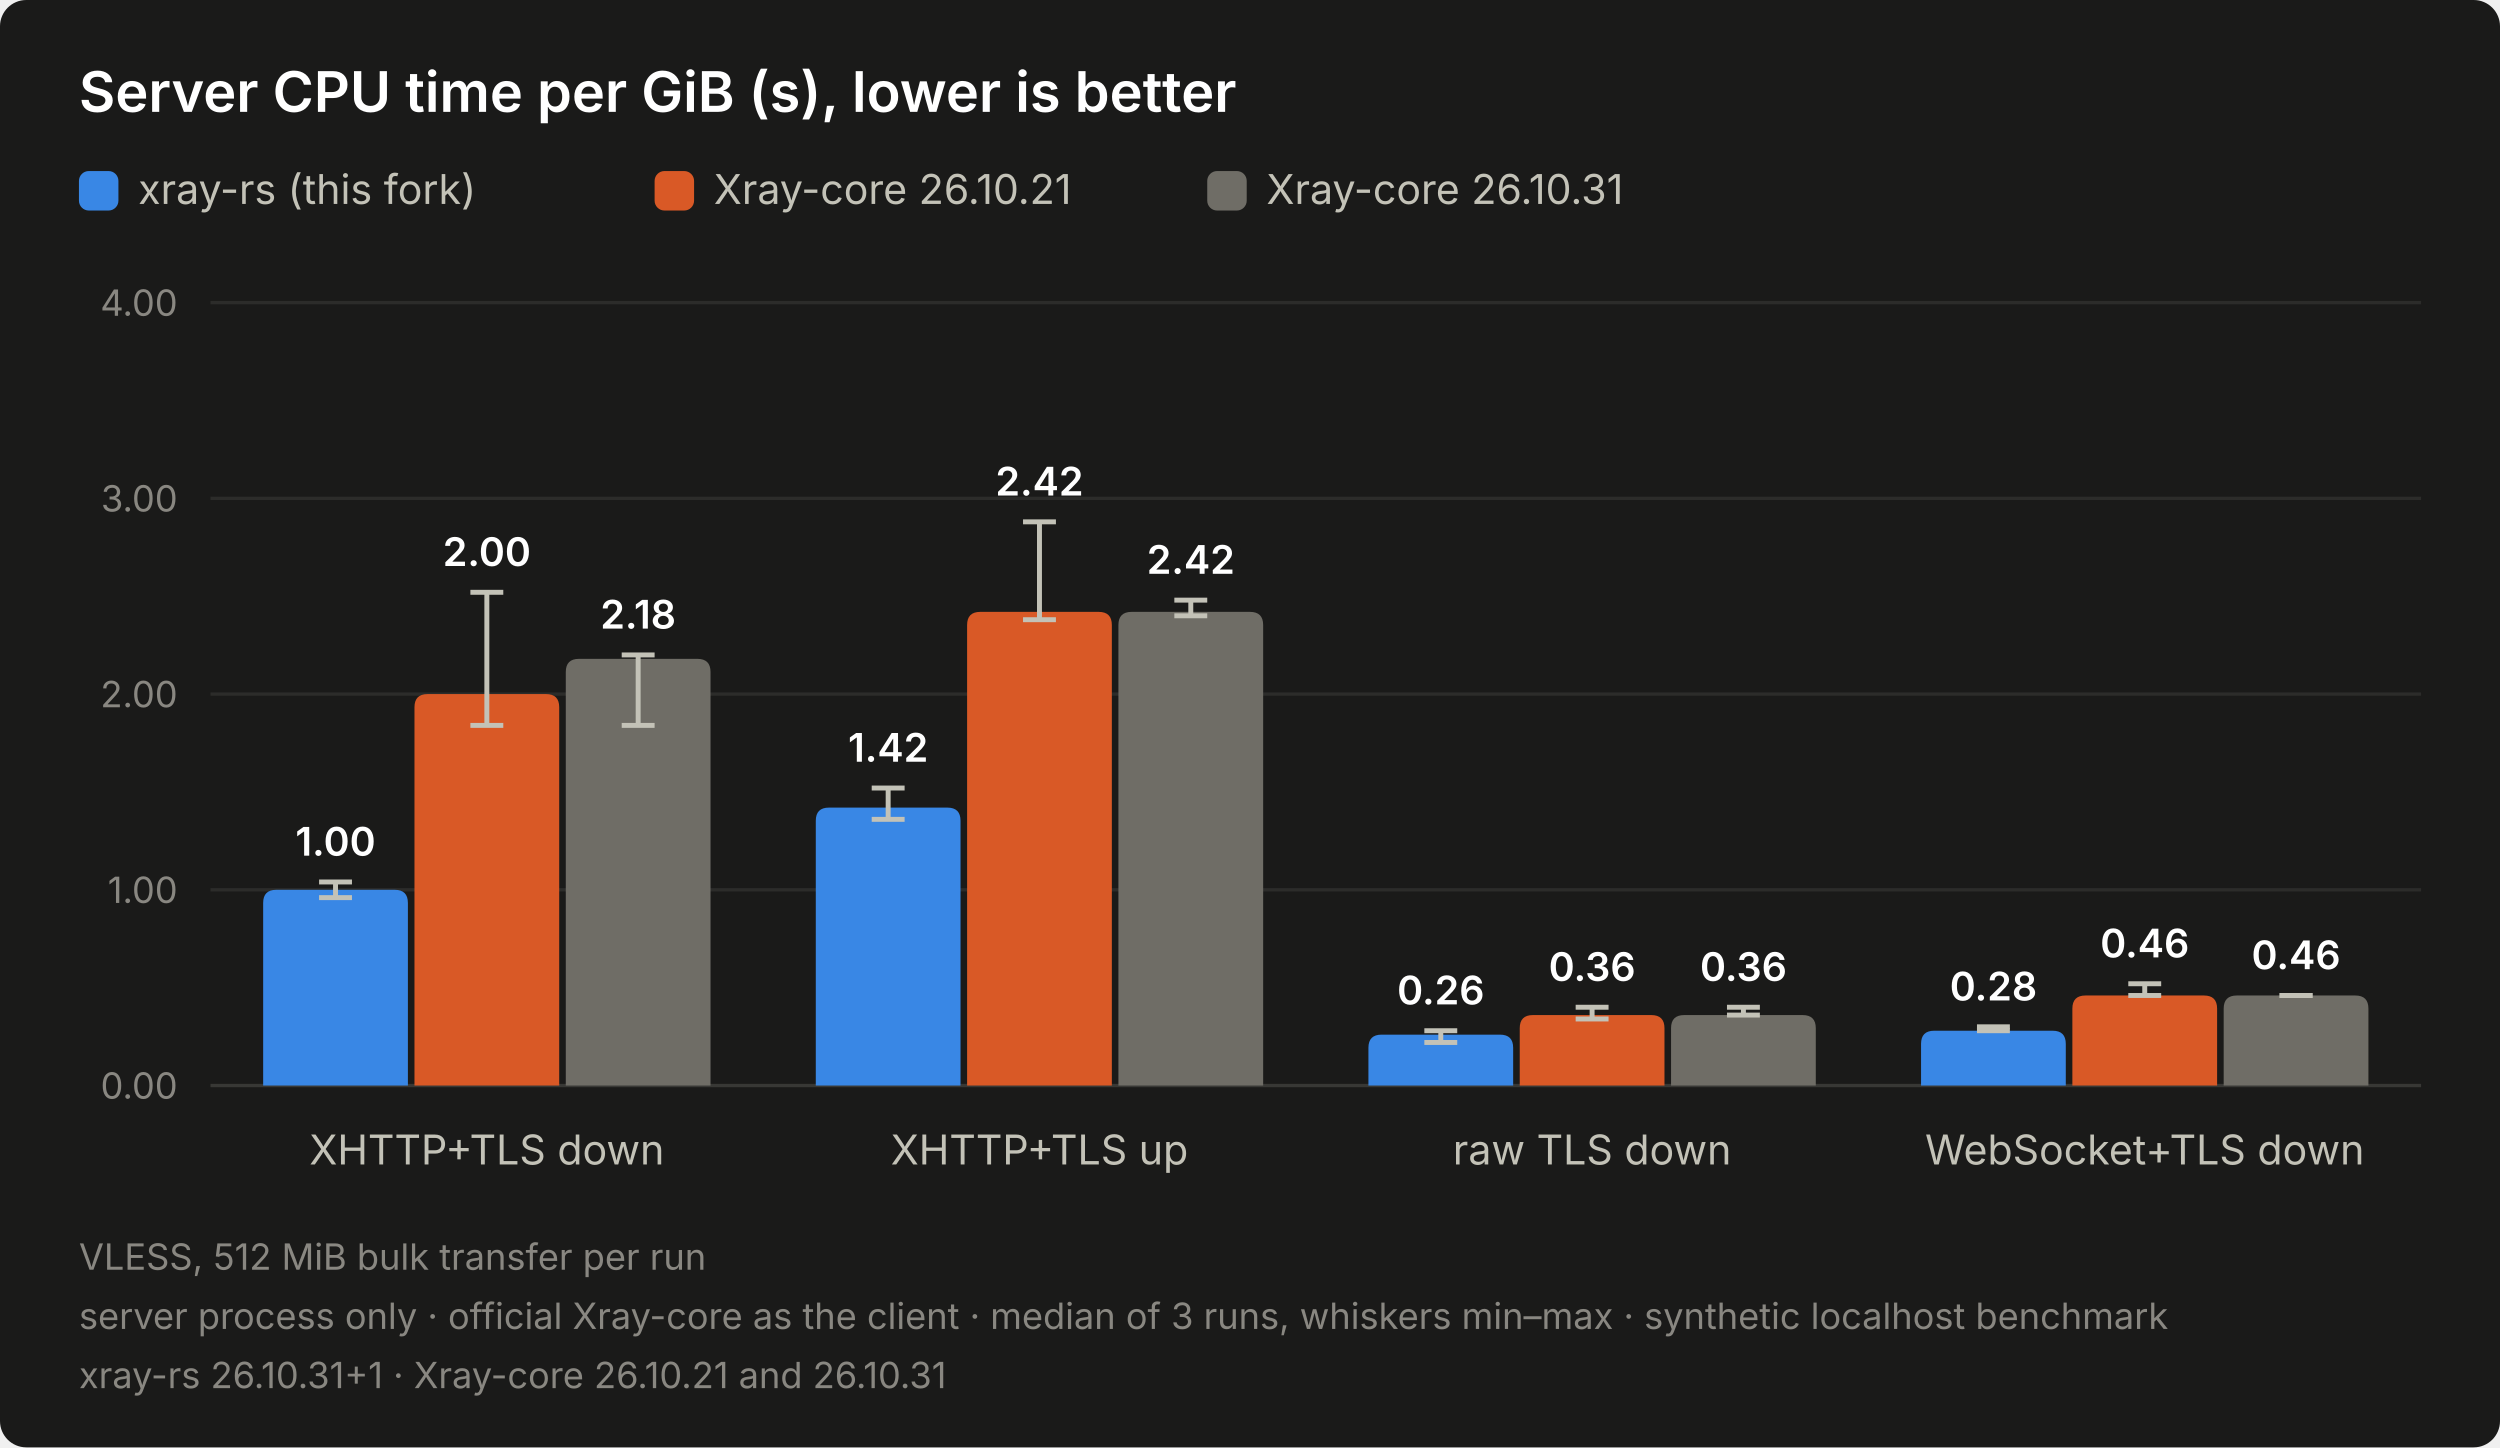
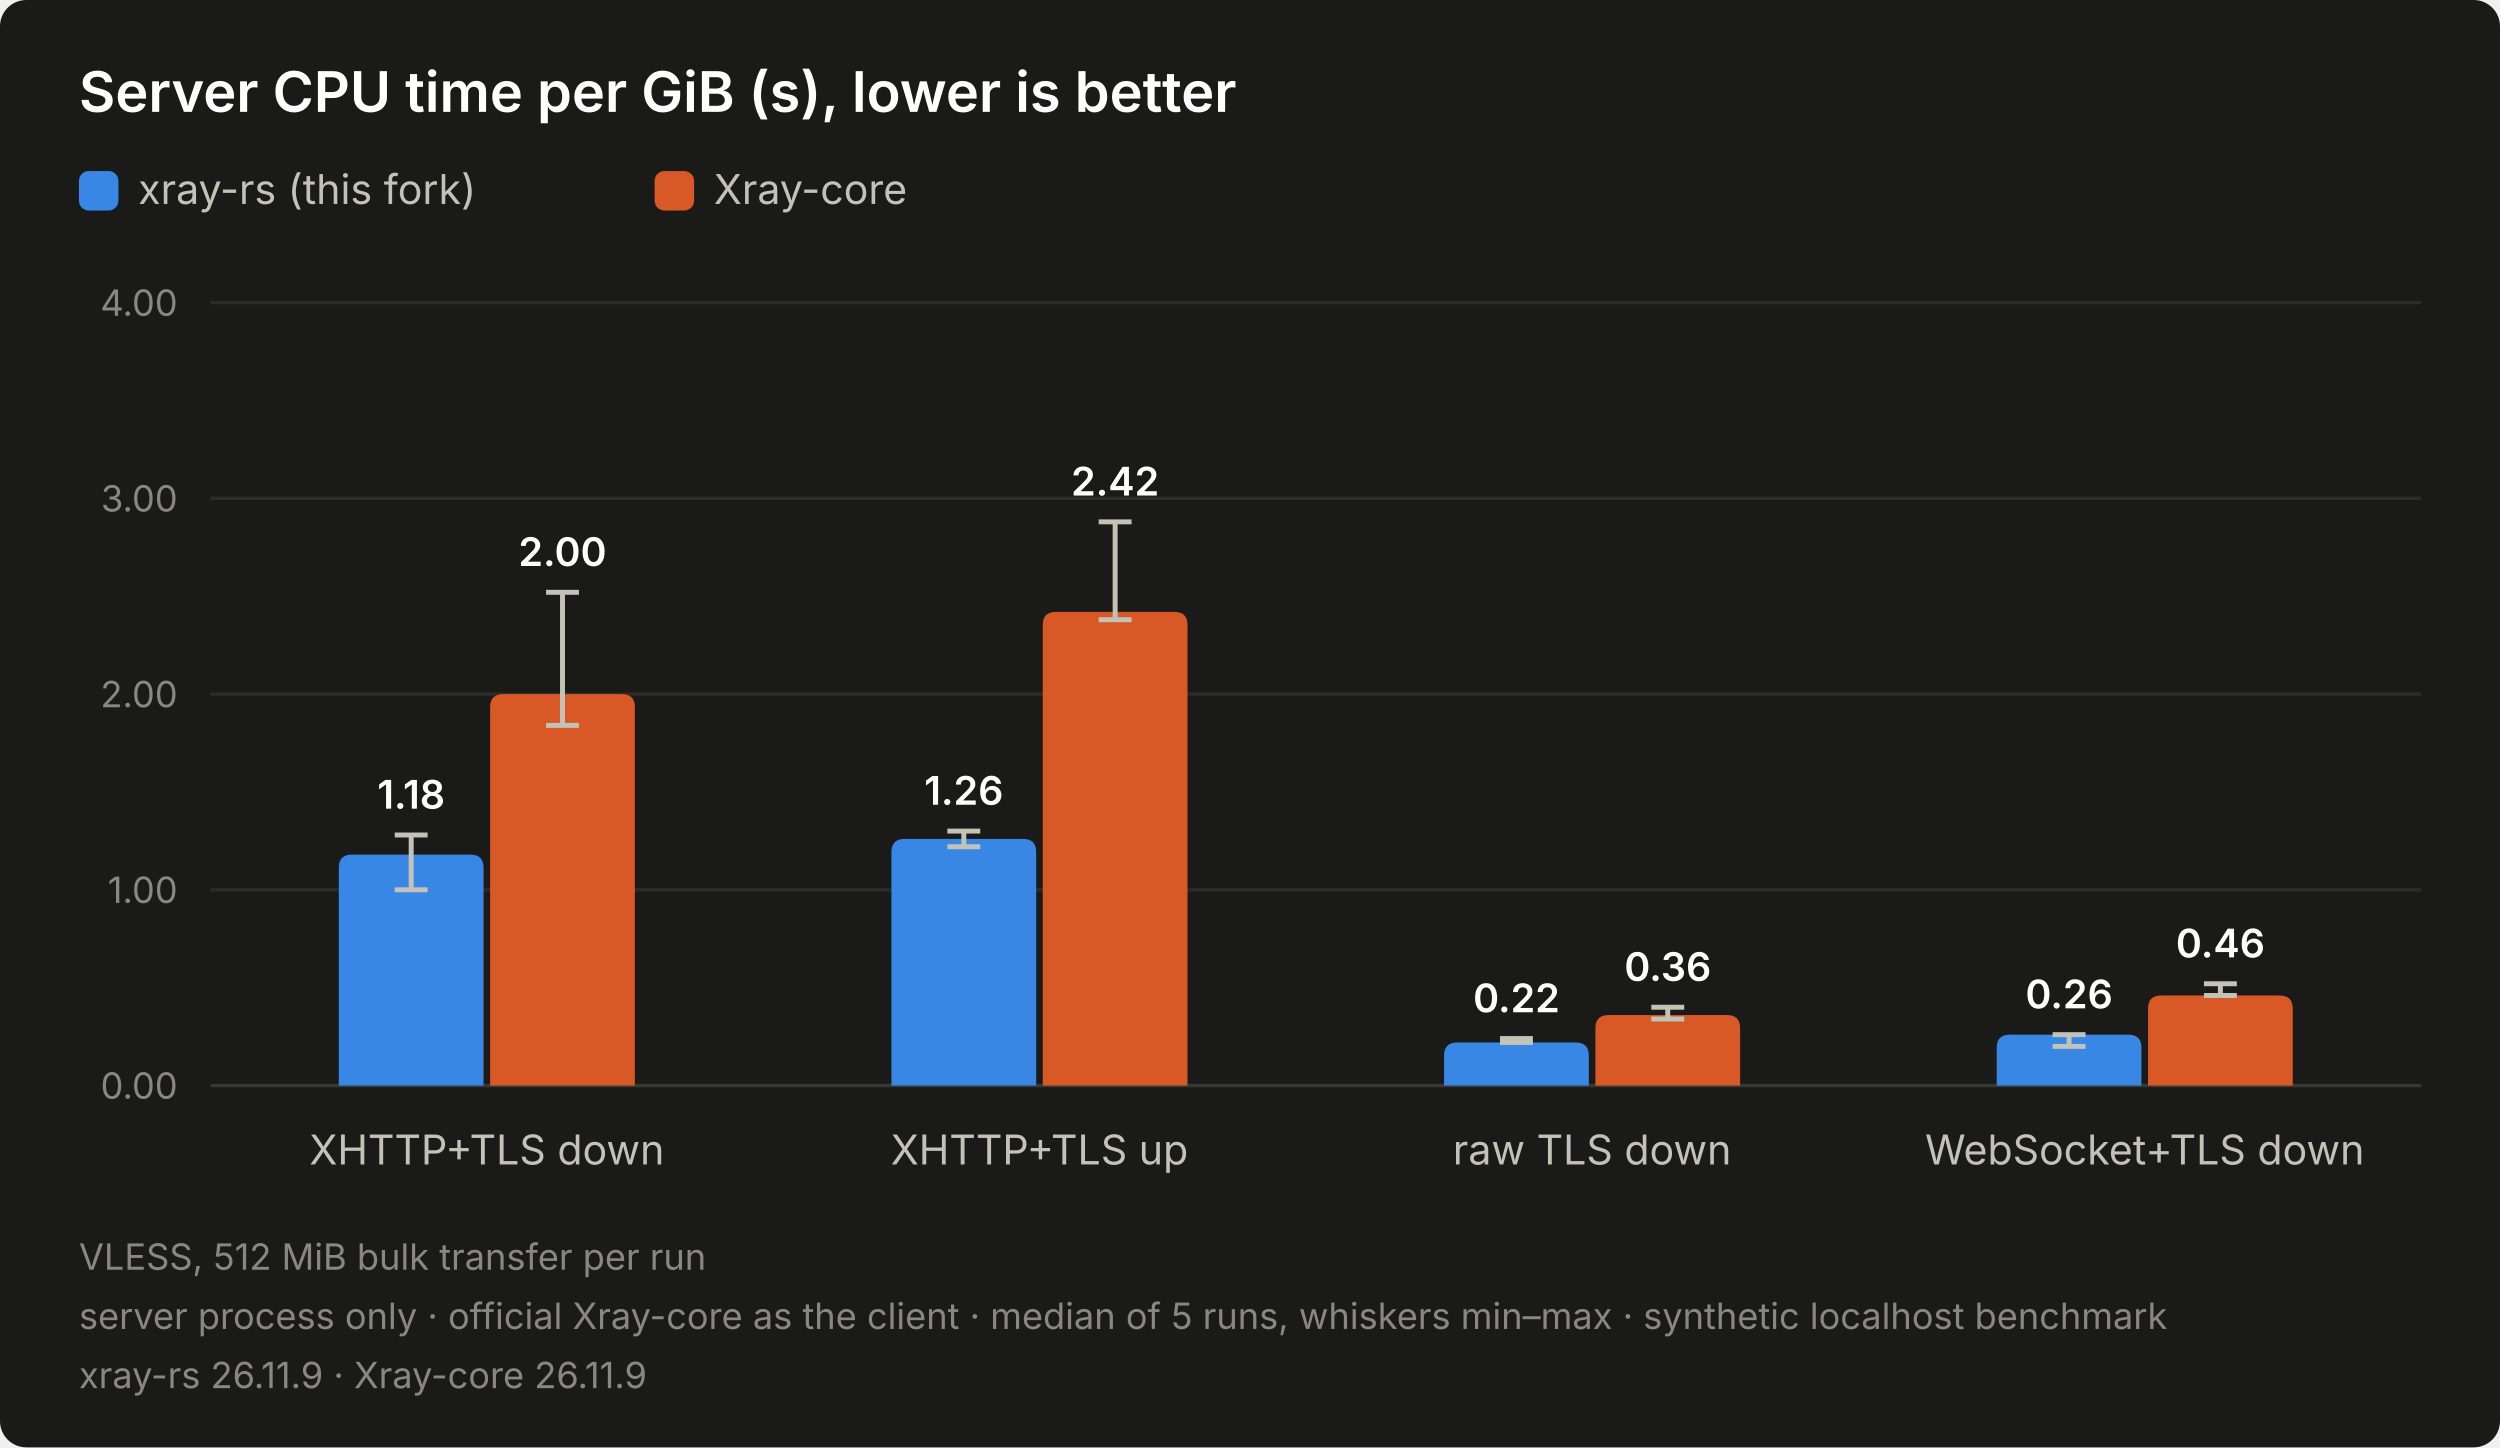
<svg xmlns="http://www.w3.org/2000/svg" width="760" height="440" viewBox="0 0 760 440" role="img" aria-label="Server CPU time per GiB (s), lower is better">
  <rect width="760" height="440" fill="#1a1a19" rx="8" />
  <text x="24" y="34" font-family="system-ui, -apple-system, 'Segoe UI', sans-serif" font-size="17" font-weight="600" fill="#ffffff">Server CPU time per GiB (s), lower is better</text>
  <rect x="24" y="52" width="12" height="12" rx="3" fill="#3987e5" />
  <text x="42" y="62" font-family="system-ui, -apple-system, 'Segoe UI', sans-serif" font-size="12.5" fill="#c3c2b7">xray-rs (this fork)</text>
  <rect x="199" y="52" width="12" height="12" rx="3" fill="#d95926" />
-   <text x="217" y="62" font-family="system-ui, -apple-system, 'Segoe UI', sans-serif" font-size="12.5" fill="#c3c2b7">Xray-core 26.10.21</text>
-   <rect x="367" y="52" width="12" height="12" rx="3" fill="#6f6d66" />
-   <text x="385" y="62" font-family="system-ui, -apple-system, 'Segoe UI', sans-serif" font-size="12.5" fill="#c3c2b7">Xray-core 26.10.31</text>
+   <text x="217" y="62" font-family="system-ui, -apple-system, 'Segoe UI', sans-serif" font-size="12.5" fill="#c3c2b7">Xray-core</text>
  <text x="54" y="334.00" font-family="system-ui, -apple-system, 'Segoe UI', sans-serif" font-size="11" fill="#898781" text-anchor="end">0.00</text>
  <line x1="64" y1="270.50" x2="736" y2="270.50" stroke="#2c2c2a" stroke-width="1" />
  <text x="54" y="274.50" font-family="system-ui, -apple-system, 'Segoe UI', sans-serif" font-size="11" fill="#898781" text-anchor="end">1.00</text>
  <line x1="64" y1="211.00" x2="736" y2="211.00" stroke="#2c2c2a" stroke-width="1" />
  <text x="54" y="215.00" font-family="system-ui, -apple-system, 'Segoe UI', sans-serif" font-size="11" fill="#898781" text-anchor="end">2.00</text>
  <line x1="64" y1="151.50" x2="736" y2="151.50" stroke="#2c2c2a" stroke-width="1" />
  <text x="54" y="155.50" font-family="system-ui, -apple-system, 'Segoe UI', sans-serif" font-size="11" fill="#898781" text-anchor="end">3.00</text>
  <line x1="64" y1="92.00" x2="736" y2="92.00" stroke="#2c2c2a" stroke-width="1" />
  <text x="54" y="96.00" font-family="system-ui, -apple-system, 'Segoe UI', sans-serif" font-size="11" fill="#898781" text-anchor="end">4.00</text>
  <line x1="64" y1="330" x2="736" y2="330" stroke="#383835" stroke-width="1" />
-   <path d="M 80.00 330.00 L 80.00 274.50 Q 80.00 270.50 84.00 270.50 L 120.00 270.50 Q 124.00 270.50 124.00 274.50 L 124.00 330.00 Z" fill="#3987e5" />
-   <line x1="102.00" y1="272.88" x2="102.00" y2="268.12" stroke="#c3c2b7" stroke-width="1.5" />
-   <line x1="97.00" y1="272.88" x2="107.00" y2="272.88" stroke="#c3c2b7" stroke-width="1.5" />
-   <line x1="97.00" y1="268.12" x2="107.00" y2="268.12" stroke="#c3c2b7" stroke-width="1.5" />
-   <text x="102.00" y="260.12" font-family="system-ui, -apple-system, 'Segoe UI', sans-serif" font-size="12" font-weight="600" fill="#ffffff" text-anchor="middle">1.00</text>
-   <path d="M 126.00 330.00 L 126.00 215.00 Q 126.00 211.00 130.00 211.00 L 166.00 211.00 Q 170.00 211.00 170.00 215.00 L 170.00 330.00 Z" fill="#d95926" />
-   <line x1="148.00" y1="220.52" x2="148.00" y2="180.06" stroke="#c3c2b7" stroke-width="1.5" />
-   <line x1="143.00" y1="220.52" x2="153.00" y2="220.52" stroke="#c3c2b7" stroke-width="1.5" />
-   <line x1="143.00" y1="180.06" x2="153.00" y2="180.06" stroke="#c3c2b7" stroke-width="1.5" />
-   <text x="148.00" y="172.06" font-family="system-ui, -apple-system, 'Segoe UI', sans-serif" font-size="12" font-weight="600" fill="#ffffff" text-anchor="middle">2.00</text>
-   <path d="M 172.00 330.00 L 172.00 204.29 Q 172.00 200.29 176.00 200.29 L 212.00 200.29 Q 216.00 200.29 216.00 204.29 L 216.00 330.00 Z" fill="#6f6d66" />
-   <line x1="194.00" y1="220.52" x2="194.00" y2="199.10" stroke="#c3c2b7" stroke-width="1.5" />
-   <line x1="189.00" y1="220.52" x2="199.00" y2="220.52" stroke="#c3c2b7" stroke-width="1.5" />
-   <line x1="189.00" y1="199.10" x2="199.00" y2="199.10" stroke="#c3c2b7" stroke-width="1.5" />
-   <text x="194.00" y="191.10" font-family="system-ui, -apple-system, 'Segoe UI', sans-serif" font-size="12" font-weight="600" fill="#ffffff" text-anchor="middle">2.18</text>
+   <path d="M 103.00 330.00 L 103.00 263.79 Q 103.00 259.79 107.00 259.79 L 143.00 259.79 Q 147.00 259.79 147.00 263.79 L 147.00 330.00 Z" fill="#3987e5" />
+   <line x1="125.00" y1="270.50" x2="125.00" y2="253.84" stroke="#c3c2b7" stroke-width="1.5" />
+   <line x1="120.00" y1="270.50" x2="130.00" y2="270.50" stroke="#c3c2b7" stroke-width="1.5" />
+   <line x1="120.00" y1="253.84" x2="130.00" y2="253.84" stroke="#c3c2b7" stroke-width="1.5" />
+   <text x="125.00" y="245.84" font-family="system-ui, -apple-system, 'Segoe UI', sans-serif" font-size="12" font-weight="600" fill="#ffffff" text-anchor="middle">1.18</text>
+   <path d="M 149.00 330.00 L 149.00 215.00 Q 149.00 211.00 153.00 211.00 L 189.00 211.00 Q 193.00 211.00 193.00 215.00 L 193.00 330.00 Z" fill="#d95926" />
+   <line x1="171.00" y1="220.52" x2="171.00" y2="180.06" stroke="#c3c2b7" stroke-width="1.5" />
+   <line x1="166.00" y1="220.52" x2="176.00" y2="220.52" stroke="#c3c2b7" stroke-width="1.5" />
+   <line x1="166.00" y1="180.06" x2="176.00" y2="180.06" stroke="#c3c2b7" stroke-width="1.5" />
+   <text x="171.00" y="172.06" font-family="system-ui, -apple-system, 'Segoe UI', sans-serif" font-size="12" font-weight="600" fill="#ffffff" text-anchor="middle">2.00</text>
  <text x="148.00" y="354" font-family="system-ui, -apple-system, 'Segoe UI', sans-serif" font-size="12.5" fill="#c3c2b7" text-anchor="middle">XHTTP+TLS down</text>
-   <path d="M 248.00 330.00 L 248.00 249.51 Q 248.00 245.51 252.00 245.51 L 288.00 245.51 Q 292.00 245.51 292.00 249.51 L 292.00 330.00 Z" fill="#3987e5" />
-   <line x1="270.00" y1="249.08" x2="270.00" y2="239.56" stroke="#c3c2b7" stroke-width="1.5" />
-   <line x1="265.00" y1="249.08" x2="275.00" y2="249.08" stroke="#c3c2b7" stroke-width="1.5" />
-   <line x1="265.00" y1="239.56" x2="275.00" y2="239.56" stroke="#c3c2b7" stroke-width="1.5" />
-   <text x="270.00" y="231.56" font-family="system-ui, -apple-system, 'Segoe UI', sans-serif" font-size="12" font-weight="600" fill="#ffffff" text-anchor="middle">1.42</text>
-   <path d="M 294.00 330.00 L 294.00 190.01 Q 294.00 186.01 298.00 186.01 L 334.00 186.01 Q 338.00 186.01 338.00 190.01 L 338.00 330.00 Z" fill="#d95926" />
-   <line x1="316.00" y1="188.39" x2="316.00" y2="158.64" stroke="#c3c2b7" stroke-width="1.5" />
-   <line x1="311.00" y1="188.39" x2="321.00" y2="188.39" stroke="#c3c2b7" stroke-width="1.5" />
-   <line x1="311.00" y1="158.64" x2="321.00" y2="158.64" stroke="#c3c2b7" stroke-width="1.5" />
-   <text x="316.00" y="150.64" font-family="system-ui, -apple-system, 'Segoe UI', sans-serif" font-size="12" font-weight="600" fill="#ffffff" text-anchor="middle">2.42</text>
-   <path d="M 340.00 330.00 L 340.00 190.01 Q 340.00 186.01 344.00 186.01 L 380.00 186.01 Q 384.00 186.01 384.00 190.01 L 384.00 330.00 Z" fill="#6f6d66" />
-   <line x1="362.00" y1="187.20" x2="362.00" y2="182.44" stroke="#c3c2b7" stroke-width="1.5" />
-   <line x1="357.00" y1="187.20" x2="367.00" y2="187.20" stroke="#c3c2b7" stroke-width="1.5" />
-   <line x1="357.00" y1="182.44" x2="367.00" y2="182.44" stroke="#c3c2b7" stroke-width="1.5" />
-   <text x="362.00" y="174.44" font-family="system-ui, -apple-system, 'Segoe UI', sans-serif" font-size="12" font-weight="600" fill="#ffffff" text-anchor="middle">2.42</text>
+   <path d="M 271.00 330.00 L 271.00 259.03 Q 271.00 255.03 275.00 255.03 L 311.00 255.03 Q 315.00 255.03 315.00 259.03 L 315.00 330.00 Z" fill="#3987e5" />
+   <line x1="293.00" y1="257.41" x2="293.00" y2="252.65" stroke="#c3c2b7" stroke-width="1.5" />
+   <line x1="288.00" y1="257.41" x2="298.00" y2="257.41" stroke="#c3c2b7" stroke-width="1.5" />
+   <line x1="288.00" y1="252.65" x2="298.00" y2="252.65" stroke="#c3c2b7" stroke-width="1.5" />
+   <text x="293.00" y="244.65" font-family="system-ui, -apple-system, 'Segoe UI', sans-serif" font-size="12" font-weight="600" fill="#ffffff" text-anchor="middle">1.26</text>
+   <path d="M 317.00 330.00 L 317.00 190.01 Q 317.00 186.01 321.00 186.01 L 357.00 186.01 Q 361.00 186.01 361.00 190.01 L 361.00 330.00 Z" fill="#d95926" />
+   <line x1="339.00" y1="188.39" x2="339.00" y2="158.64" stroke="#c3c2b7" stroke-width="1.5" />
+   <line x1="334.00" y1="188.39" x2="344.00" y2="188.39" stroke="#c3c2b7" stroke-width="1.5" />
+   <line x1="334.00" y1="158.64" x2="344.00" y2="158.64" stroke="#c3c2b7" stroke-width="1.5" />
+   <text x="339.00" y="150.64" font-family="system-ui, -apple-system, 'Segoe UI', sans-serif" font-size="12" font-weight="600" fill="#ffffff" text-anchor="middle">2.42</text>
  <text x="316.00" y="354" font-family="system-ui, -apple-system, 'Segoe UI', sans-serif" font-size="12.5" fill="#c3c2b7" text-anchor="middle">XHTTP+TLS up</text>
-   <path d="M 416.00 330.00 L 416.00 318.53 Q 416.00 314.53 420.00 314.53 L 456.00 314.53 Q 460.00 314.53 460.00 318.53 L 460.00 330.00 Z" fill="#3987e5" />
-   <line x1="438.00" y1="316.91" x2="438.00" y2="313.34" stroke="#c3c2b7" stroke-width="1.5" />
-   <line x1="433.00" y1="316.91" x2="443.00" y2="316.91" stroke="#c3c2b7" stroke-width="1.5" />
-   <line x1="433.00" y1="313.34" x2="443.00" y2="313.34" stroke="#c3c2b7" stroke-width="1.5" />
-   <text x="438.00" y="305.34" font-family="system-ui, -apple-system, 'Segoe UI', sans-serif" font-size="12" font-weight="600" fill="#ffffff" text-anchor="middle">0.26</text>
-   <path d="M 462.00 330.00 L 462.00 312.58 Q 462.00 308.58 466.00 308.58 L 502.00 308.58 Q 506.00 308.58 506.00 312.58 L 506.00 330.00 Z" fill="#d95926" />
-   <line x1="484.00" y1="309.77" x2="484.00" y2="306.20" stroke="#c3c2b7" stroke-width="1.5" />
-   <line x1="479.00" y1="309.77" x2="489.00" y2="309.77" stroke="#c3c2b7" stroke-width="1.5" />
-   <line x1="479.00" y1="306.20" x2="489.00" y2="306.20" stroke="#c3c2b7" stroke-width="1.5" />
-   <text x="484.00" y="298.20" font-family="system-ui, -apple-system, 'Segoe UI', sans-serif" font-size="12" font-weight="600" fill="#ffffff" text-anchor="middle">0.36</text>
-   <path d="M 508.00 330.00 L 508.00 312.58 Q 508.00 308.58 512.00 308.58 L 548.00 308.58 Q 552.00 308.58 552.00 312.58 L 552.00 330.00 Z" fill="#6f6d66" />
-   <line x1="530.00" y1="308.58" x2="530.00" y2="306.20" stroke="#c3c2b7" stroke-width="1.5" />
-   <line x1="525.00" y1="308.58" x2="535.00" y2="308.58" stroke="#c3c2b7" stroke-width="1.5" />
-   <line x1="525.00" y1="306.20" x2="535.00" y2="306.20" stroke="#c3c2b7" stroke-width="1.5" />
-   <text x="530.00" y="298.20" font-family="system-ui, -apple-system, 'Segoe UI', sans-serif" font-size="12" font-weight="600" fill="#ffffff" text-anchor="middle">0.36</text>
+   <path d="M 439.00 330.00 L 439.00 320.91 Q 439.00 316.91 443.00 316.91 L 479.00 316.91 Q 483.00 316.91 483.00 320.91 L 483.00 330.00 Z" fill="#3987e5" />
+   <line x1="461.00" y1="316.91" x2="461.00" y2="315.72" stroke="#c3c2b7" stroke-width="1.5" />
+   <line x1="456.00" y1="316.91" x2="466.00" y2="316.91" stroke="#c3c2b7" stroke-width="1.5" />
+   <line x1="456.00" y1="315.72" x2="466.00" y2="315.72" stroke="#c3c2b7" stroke-width="1.5" />
+   <text x="461.00" y="307.72" font-family="system-ui, -apple-system, 'Segoe UI', sans-serif" font-size="12" font-weight="600" fill="#ffffff" text-anchor="middle">0.22</text>
+   <path d="M 485.00 330.00 L 485.00 312.58 Q 485.00 308.58 489.00 308.58 L 525.00 308.58 Q 529.00 308.58 529.00 312.58 L 529.00 330.00 Z" fill="#d95926" />
+   <line x1="507.00" y1="309.77" x2="507.00" y2="306.20" stroke="#c3c2b7" stroke-width="1.5" />
+   <line x1="502.00" y1="309.77" x2="512.00" y2="309.77" stroke="#c3c2b7" stroke-width="1.5" />
+   <line x1="502.00" y1="306.20" x2="512.00" y2="306.20" stroke="#c3c2b7" stroke-width="1.5" />
+   <text x="507.00" y="298.20" font-family="system-ui, -apple-system, 'Segoe UI', sans-serif" font-size="12" font-weight="600" fill="#ffffff" text-anchor="middle">0.36</text>
  <text x="484.00" y="354" font-family="system-ui, -apple-system, 'Segoe UI', sans-serif" font-size="12.5" fill="#c3c2b7" text-anchor="middle">raw TLS down</text>
-   <path d="M 584.00 330.00 L 584.00 317.34 Q 584.00 313.34 588.00 313.34 L 624.00 313.34 Q 628.00 313.34 628.00 317.34 L 628.00 330.00 Z" fill="#3987e5" />
-   <line x1="606.00" y1="313.34" x2="606.00" y2="312.15" stroke="#c3c2b7" stroke-width="1.5" />
-   <line x1="601.00" y1="313.34" x2="611.00" y2="313.34" stroke="#c3c2b7" stroke-width="1.5" />
-   <line x1="601.00" y1="312.15" x2="611.00" y2="312.15" stroke="#c3c2b7" stroke-width="1.5" />
-   <text x="606.00" y="304.15" font-family="system-ui, -apple-system, 'Segoe UI', sans-serif" font-size="12" font-weight="600" fill="#ffffff" text-anchor="middle">0.28</text>
-   <path d="M 630.00 330.00 L 630.00 306.63 Q 630.00 302.63 634.00 302.63 L 670.00 302.63 Q 674.00 302.63 674.00 306.63 L 674.00 330.00 Z" fill="#d95926" />
-   <line x1="652.00" y1="302.63" x2="652.00" y2="299.06" stroke="#c3c2b7" stroke-width="1.5" />
-   <line x1="647.00" y1="302.63" x2="657.00" y2="302.63" stroke="#c3c2b7" stroke-width="1.5" />
-   <line x1="647.00" y1="299.06" x2="657.00" y2="299.06" stroke="#c3c2b7" stroke-width="1.5" />
-   <text x="652.00" y="291.06" font-family="system-ui, -apple-system, 'Segoe UI', sans-serif" font-size="12" font-weight="600" fill="#ffffff" text-anchor="middle">0.46</text>
-   <path d="M 676.00 330.00 L 676.00 306.63 Q 676.00 302.63 680.00 302.63 L 716.00 302.63 Q 720.00 302.63 720.00 306.63 L 720.00 330.00 Z" fill="#6f6d66" />
-   <line x1="698.00" y1="302.63" x2="698.00" y2="302.63" stroke="#c3c2b7" stroke-width="1.5" />
-   <line x1="693.00" y1="302.63" x2="703.00" y2="302.63" stroke="#c3c2b7" stroke-width="1.5" />
-   <line x1="693.00" y1="302.63" x2="703.00" y2="302.63" stroke="#c3c2b7" stroke-width="1.5" />
-   <text x="698.00" y="294.63" font-family="system-ui, -apple-system, 'Segoe UI', sans-serif" font-size="12" font-weight="600" fill="#ffffff" text-anchor="middle">0.46</text>
+   <path d="M 607.00 330.00 L 607.00 318.53 Q 607.00 314.53 611.00 314.53 L 647.00 314.53 Q 651.00 314.53 651.00 318.53 L 651.00 330.00 Z" fill="#3987e5" />
+   <line x1="629.00" y1="318.10" x2="629.00" y2="314.53" stroke="#c3c2b7" stroke-width="1.5" />
+   <line x1="624.00" y1="318.10" x2="634.00" y2="318.10" stroke="#c3c2b7" stroke-width="1.5" />
+   <line x1="624.00" y1="314.53" x2="634.00" y2="314.53" stroke="#c3c2b7" stroke-width="1.5" />
+   <text x="629.00" y="306.53" font-family="system-ui, -apple-system, 'Segoe UI', sans-serif" font-size="12" font-weight="600" fill="#ffffff" text-anchor="middle">0.26</text>
+   <path d="M 653.00 330.00 L 653.00 306.63 Q 653.00 302.63 657.00 302.63 L 693.00 302.63 Q 697.00 302.63 697.00 306.63 L 697.00 330.00 Z" fill="#d95926" />
+   <line x1="675.00" y1="302.63" x2="675.00" y2="299.06" stroke="#c3c2b7" stroke-width="1.5" />
+   <line x1="670.00" y1="302.63" x2="680.00" y2="302.63" stroke="#c3c2b7" stroke-width="1.5" />
+   <line x1="670.00" y1="299.06" x2="680.00" y2="299.06" stroke="#c3c2b7" stroke-width="1.5" />
+   <text x="675.00" y="291.06" font-family="system-ui, -apple-system, 'Segoe UI', sans-serif" font-size="12" font-weight="600" fill="#ffffff" text-anchor="middle">0.46</text>
  <text x="652.00" y="354" font-family="system-ui, -apple-system, 'Segoe UI', sans-serif" font-size="12.5" fill="#c3c2b7" text-anchor="middle">WebSocket+TLS down</text>
  <text x="24" y="386" font-family="system-ui, -apple-system, 'Segoe UI', sans-serif" font-size="11" fill="#898781">VLESS, 512 MiB bulk transfer per run</text>
-   <text x="24" y="404" font-family="system-ui, -apple-system, 'Segoe UI', sans-serif" font-size="11" fill="#898781">server process only · official Xray-core as the client · median of 3 runs, whiskers min–max · synthetic localhost benchmark</text>
-   <text x="24" y="422" font-family="system-ui, -apple-system, 'Segoe UI', sans-serif" font-size="11" fill="#898781">xray-rs 26.10.31+1 · Xray-core 26.10.21 and 26.10.31</text>
+   <text x="24" y="404" font-family="system-ui, -apple-system, 'Segoe UI', sans-serif" font-size="11" fill="#898781">server process only · official Xray-core as the client · median of 5 runs, whiskers min–max · synthetic localhost benchmark</text>
+   <text x="24" y="422" font-family="system-ui, -apple-system, 'Segoe UI', sans-serif" font-size="11" fill="#898781">xray-rs 26.11.9 · Xray-core 26.11.9</text>
</svg>
